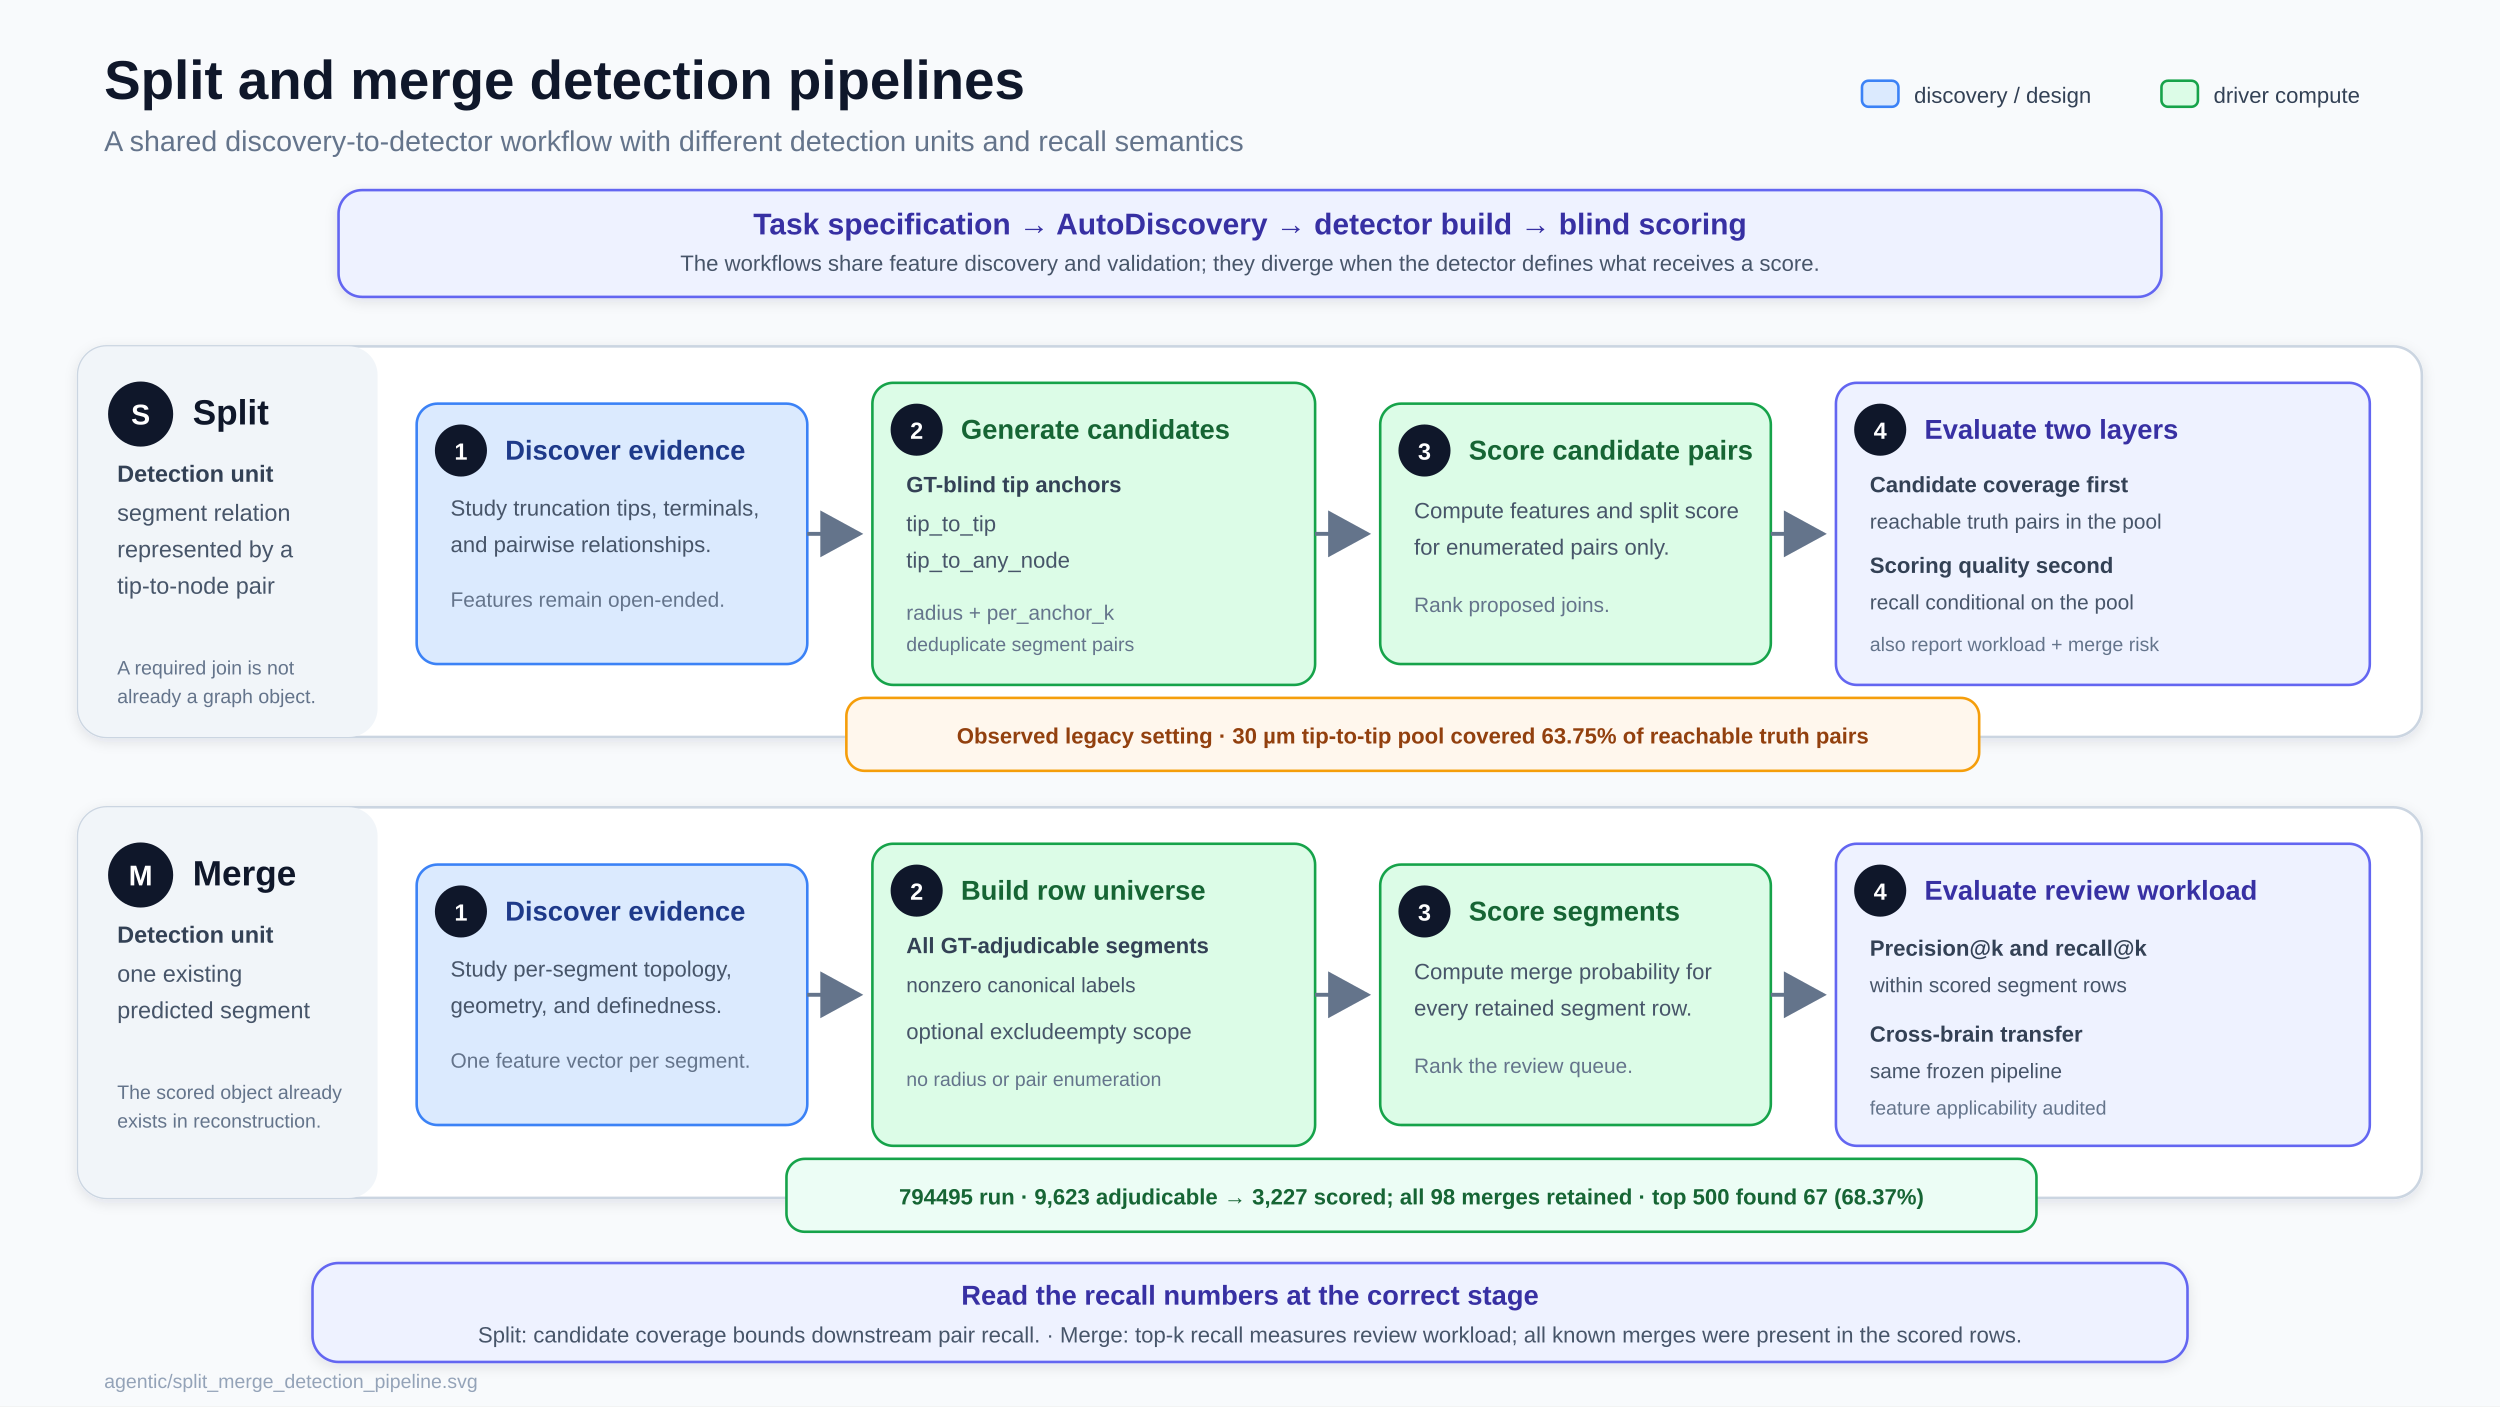
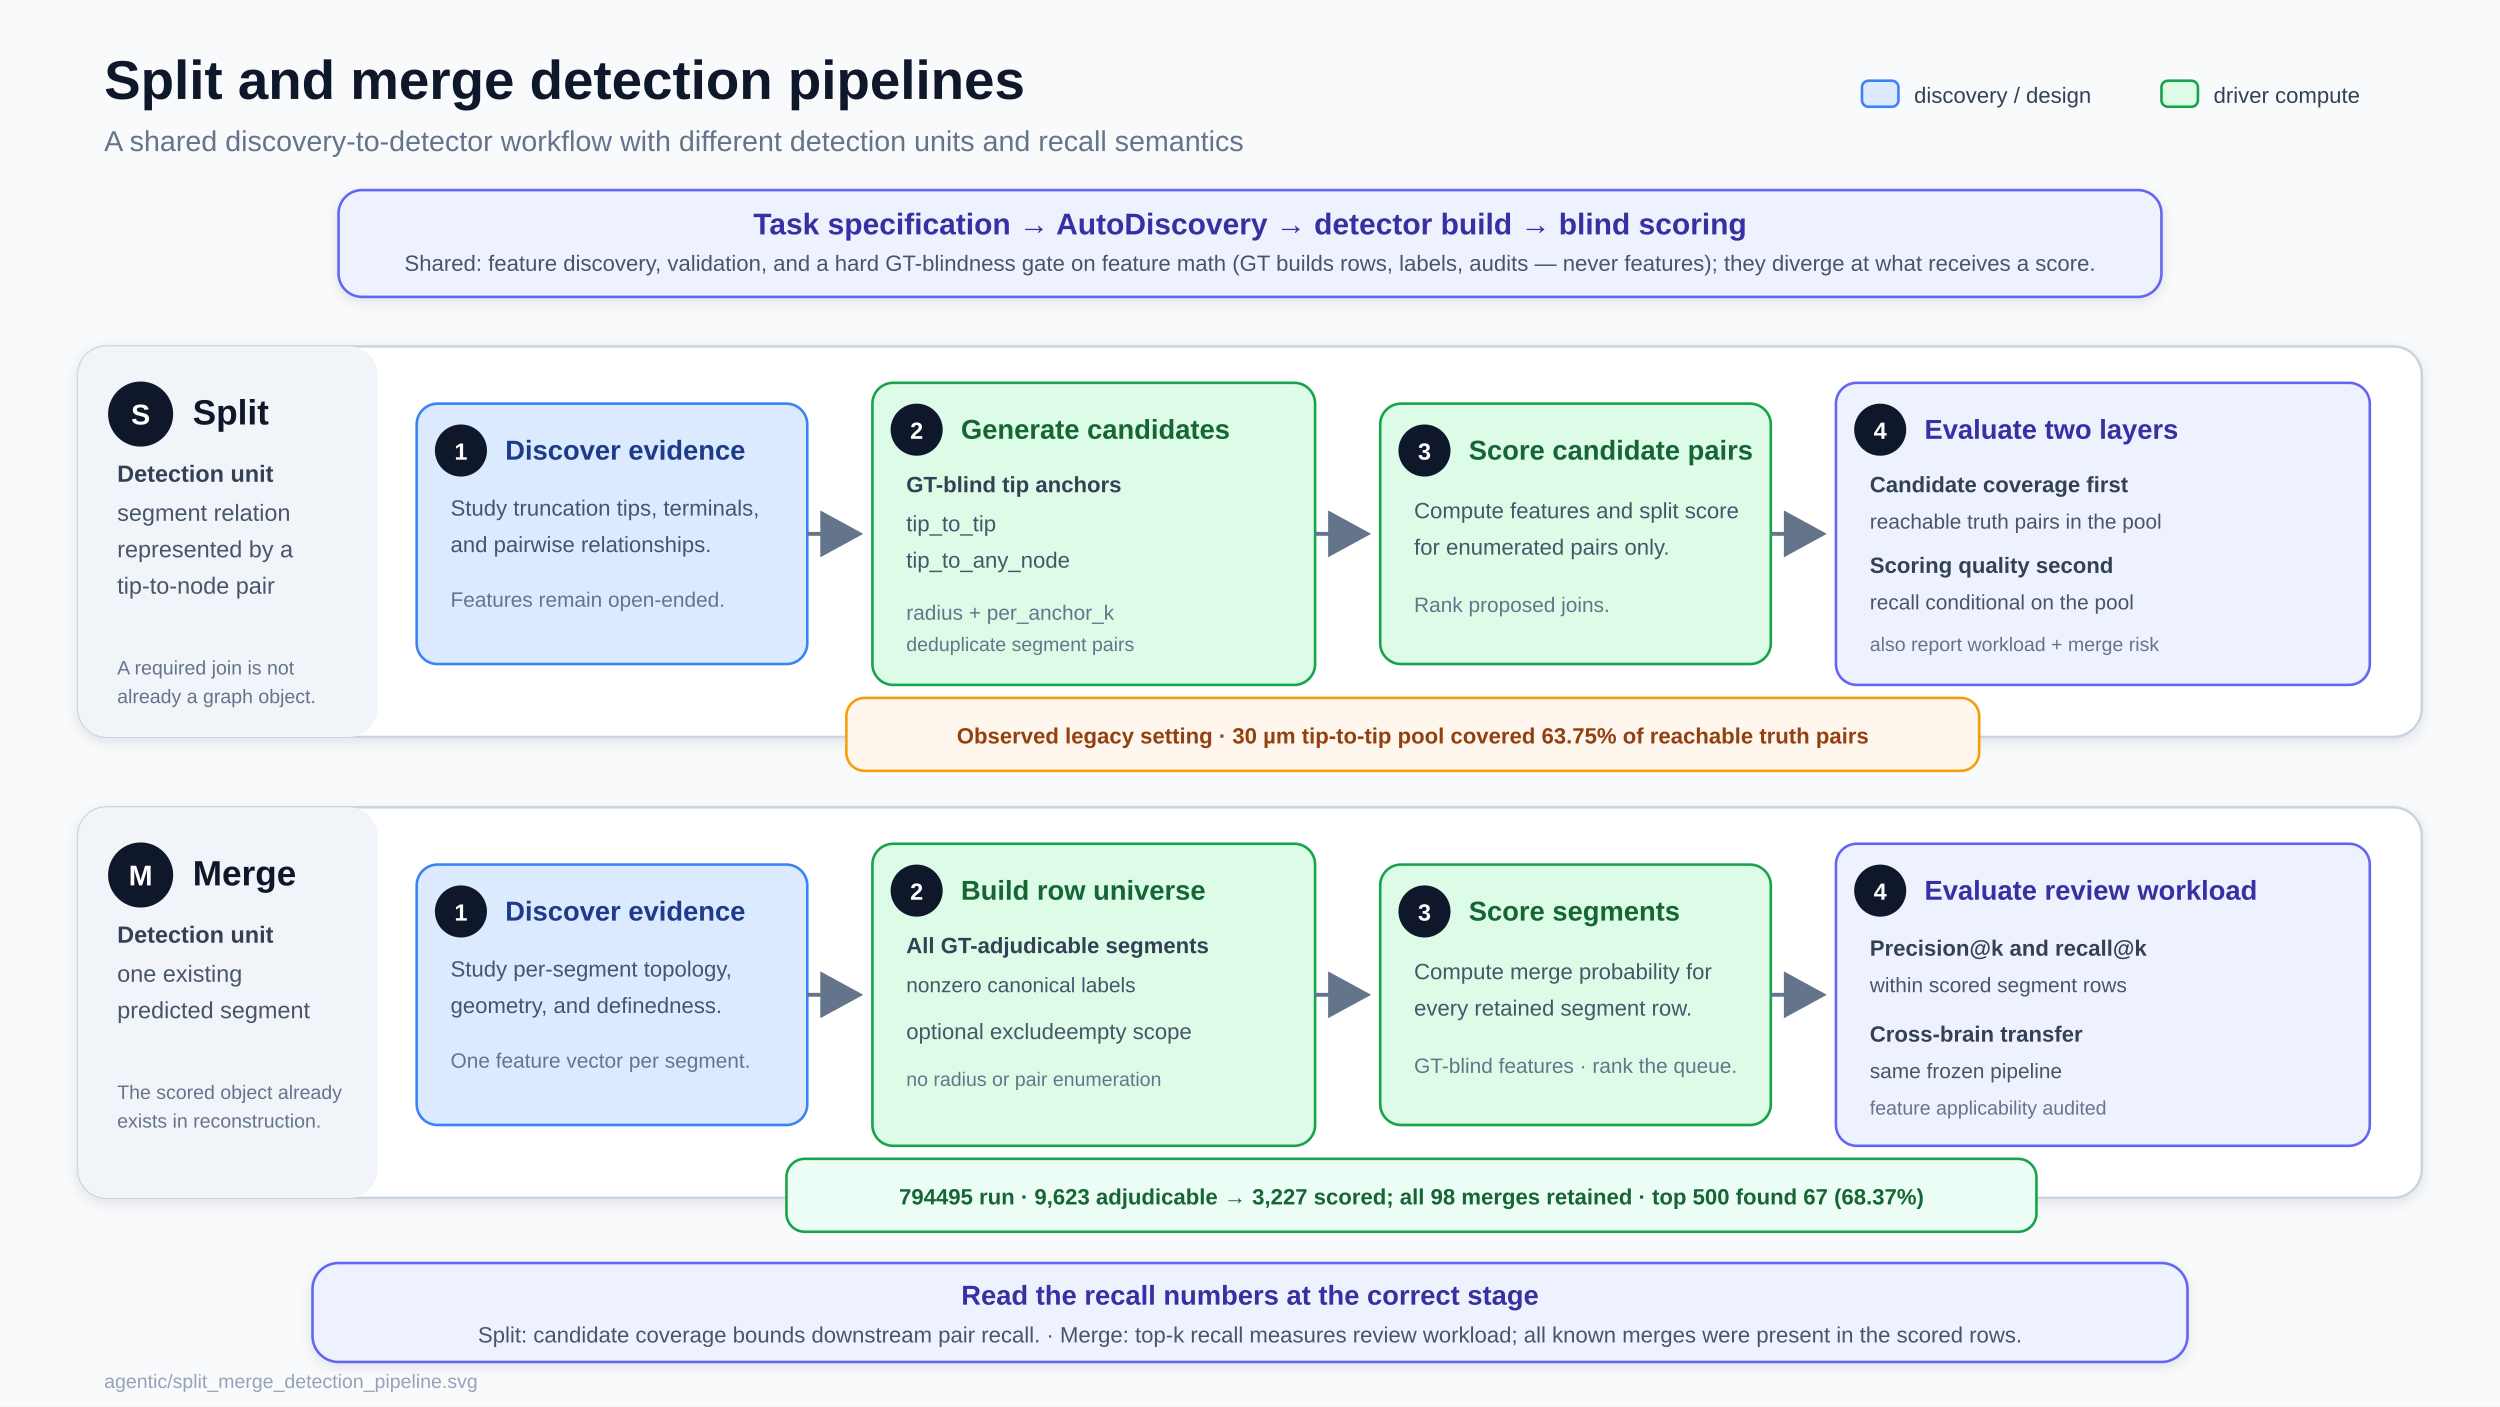
<svg xmlns="http://www.w3.org/2000/svg" width="1920" height="1080" viewBox="0 0 1920 1080" font-family="'Helvetica Neue',Arial,sans-serif">
  <defs>
    <marker id="arrow" markerWidth="12" markerHeight="12" refX="10" refY="6" orient="auto">
      <path d="M0,0 L11,6 L0,12 z" fill="#64748b" />
    </marker>
    <filter id="shadow" x="-10%" y="-10%" width="120%" height="130%">
      <feDropShadow dx="0" dy="3" stdDeviation="5" flood-color="#0f172a" flood-opacity="0.10" />
    </filter>
  </defs>
  <rect width="1920" height="1080" fill="#f8fafc" />
  <text x="80" y="76" font-size="42" font-weight="700" fill="#0f172a">Split and merge detection pipelines</text>
  <text x="80" y="116" font-size="22" fill="#64748b">A shared discovery-to-detector workflow with different detection units and recall semantics</text>
  <rect x="1430" y="62" width="28" height="20" rx="5" fill="#dbeafe" stroke="#3b82f6" stroke-width="2" />
  <text x="1470" y="79" font-size="17" fill="#334155">discovery / design</text>
  <rect x="1660" y="62" width="28" height="20" rx="5" fill="#dcfce7" stroke="#16a34a" stroke-width="2" />
  <text x="1700" y="79" font-size="17" fill="#334155">driver compute</text>
  <rect x="260" y="146" width="1400" height="82" rx="18" fill="#eef2ff" stroke="#6366f1" stroke-width="2" filter="url(#shadow)" />
  <text x="960" y="180" font-size="23" font-weight="700" text-anchor="middle" fill="#3730a3">Task specification → AutoDiscovery → detector build → blind scoring</text>
-   <text x="960" y="208" font-size="17" text-anchor="middle" fill="#475569">The workflows share feature discovery and validation; they diverge when the detector defines what receives a score.</text>
+   <text x="960" y="208" font-size="17" text-anchor="middle" fill="#475569">Shared: feature discovery, validation, and a hard GT-blindness gate on feature math (GT builds rows, labels, audits — never features); they diverge at what receives a score.</text>
  <rect x="60" y="266" width="1800" height="300" rx="22" fill="#ffffff" stroke="#cbd5e1" stroke-width="2" filter="url(#shadow)" />
  <rect x="60" y="266" width="230" height="300" rx="22" fill="#f1f5f9" />
  <circle cx="108" cy="318" r="25" fill="#0f172a" />
  <text x="108" y="326" font-size="22" font-weight="700" text-anchor="middle" fill="#ffffff">S</text>
  <text x="148" y="326" font-size="27" font-weight="700" fill="#0f172a">Split</text>
  <text x="90" y="370" font-size="18" font-weight="600" fill="#334155">Detection unit</text>
  <text x="90" y="400" font-size="18" fill="#475569">segment relation</text>
  <text x="90" y="428" font-size="18" fill="#475569">represented by a</text>
  <text x="90" y="456" font-size="18" fill="#475569">tip-to-node pair</text>
  <text x="90" y="518" font-size="15" fill="#64748b">A required join is not</text>
  <text x="90" y="540" font-size="15" fill="#64748b">already a graph object.</text>
  <rect x="320" y="310" width="300" height="200" rx="16" fill="#dbeafe" stroke="#3b82f6" stroke-width="2" />
  <circle cx="354" cy="346" r="20" fill="#0f172a" />
  <text x="354" y="353" font-size="18" font-weight="700" text-anchor="middle" fill="#ffffff">1</text>
  <text x="388" y="353" font-size="21" font-weight="700" fill="#1e3a8a">Discover evidence</text>
  <text x="346" y="396" font-size="17" fill="#475569">Study truncation tips, terminals,</text>
  <text x="346" y="424" font-size="17" fill="#475569">and pairwise relationships.</text>
  <text x="346" y="466" font-size="16" fill="#64748b">Features remain open-ended.</text>
  <line x1="620" y1="410" x2="660" y2="410" stroke="#64748b" stroke-width="3" marker-end="url(#arrow)" />
  <rect x="670" y="294" width="340" height="232" rx="16" fill="#dcfce7" stroke="#16a34a" stroke-width="2" />
  <circle cx="704" cy="330" r="20" fill="#0f172a" />
  <text x="704" y="337" font-size="18" font-weight="700" text-anchor="middle" fill="#ffffff">2</text>
  <text x="738" y="337" font-size="21" font-weight="700" fill="#166534">Generate candidates</text>
  <text x="696" y="378" font-size="17" font-weight="600" fill="#334155">GT-blind tip anchors</text>
  <text x="696" y="408" font-size="17" fill="#475569">tip_to_tip</text>
  <text x="696" y="436" font-size="17" fill="#475569">tip_to_any_node</text>
  <text x="696" y="476" font-size="16" fill="#64748b">radius + per_anchor_k</text>
  <text x="696" y="500" font-size="15" fill="#64748b">deduplicate segment pairs</text>
  <line x1="1010" y1="410" x2="1050" y2="410" stroke="#64748b" stroke-width="3" marker-end="url(#arrow)" />
  <rect x="1060" y="310" width="300" height="200" rx="16" fill="#dcfce7" stroke="#16a34a" stroke-width="2" />
  <circle cx="1094" cy="346" r="20" fill="#0f172a" />
  <text x="1094" y="353" font-size="18" font-weight="700" text-anchor="middle" fill="#ffffff">3</text>
  <text x="1128" y="353" font-size="21" font-weight="700" fill="#166534">Score candidate pairs</text>
  <text x="1086" y="398" font-size="17" fill="#475569">Compute features and split score</text>
  <text x="1086" y="426" font-size="17" fill="#475569">for enumerated pairs only.</text>
  <text x="1086" y="470" font-size="16" fill="#64748b">Rank proposed joins.</text>
  <line x1="1360" y1="410" x2="1400" y2="410" stroke="#64748b" stroke-width="3" marker-end="url(#arrow)" />
  <rect x="1410" y="294" width="410" height="232" rx="16" fill="#eef2ff" stroke="#6366f1" stroke-width="2" />
  <circle cx="1444" cy="330" r="20" fill="#0f172a" />
  <text x="1444" y="337" font-size="18" font-weight="700" text-anchor="middle" fill="#ffffff">4</text>
  <text x="1478" y="337" font-size="21" font-weight="700" fill="#3730a3">Evaluate two layers</text>
  <text x="1436" y="378" font-size="17" font-weight="600" fill="#334155">Candidate coverage first</text>
  <text x="1436" y="406" font-size="16" fill="#475569">reachable truth pairs in the pool</text>
  <text x="1436" y="440" font-size="17" font-weight="600" fill="#334155">Scoring quality second</text>
  <text x="1436" y="468" font-size="16" fill="#475569">recall conditional on the pool</text>
  <text x="1436" y="500" font-size="15" fill="#64748b">also report workload + merge risk</text>
  <rect x="650" y="536" width="870" height="56" rx="14" fill="#fff7ed" stroke="#f59e0b" stroke-width="2" />
  <text x="1085" y="571" font-size="17" font-weight="600" text-anchor="middle" fill="#92400e">Observed legacy setting · 30 µm tip-to-tip pool covered 63.75% of reachable truth pairs</text>
  <rect x="60" y="620" width="1800" height="300" rx="22" fill="#ffffff" stroke="#cbd5e1" stroke-width="2" filter="url(#shadow)" />
  <rect x="60" y="620" width="230" height="300" rx="22" fill="#f1f5f9" />
  <circle cx="108" cy="672" r="25" fill="#0f172a" />
  <text x="108" y="680" font-size="22" font-weight="700" text-anchor="middle" fill="#ffffff">M</text>
  <text x="148" y="680" font-size="27" font-weight="700" fill="#0f172a">Merge</text>
  <text x="90" y="724" font-size="18" font-weight="600" fill="#334155">Detection unit</text>
  <text x="90" y="754" font-size="18" fill="#475569">one existing</text>
  <text x="90" y="782" font-size="18" fill="#475569">predicted segment</text>
  <text x="90" y="844" font-size="15" fill="#64748b">The scored object already</text>
  <text x="90" y="866" font-size="15" fill="#64748b">exists in reconstruction.</text>
  <rect x="320" y="664" width="300" height="200" rx="16" fill="#dbeafe" stroke="#3b82f6" stroke-width="2" />
  <circle cx="354" cy="700" r="20" fill="#0f172a" />
  <text x="354" y="707" font-size="18" font-weight="700" text-anchor="middle" fill="#ffffff">1</text>
  <text x="388" y="707" font-size="21" font-weight="700" fill="#1e3a8a">Discover evidence</text>
  <text x="346" y="750" font-size="17" fill="#475569">Study per-segment topology,</text>
  <text x="346" y="778" font-size="17" fill="#475569">geometry, and definedness.</text>
  <text x="346" y="820" font-size="16" fill="#64748b">One feature vector per segment.</text>
  <line x1="620" y1="764" x2="660" y2="764" stroke="#64748b" stroke-width="3" marker-end="url(#arrow)" />
  <rect x="670" y="648" width="340" height="232" rx="16" fill="#dcfce7" stroke="#16a34a" stroke-width="2" />
  <circle cx="704" cy="684" r="20" fill="#0f172a" />
  <text x="704" y="691" font-size="18" font-weight="700" text-anchor="middle" fill="#ffffff">2</text>
  <text x="738" y="691" font-size="21" font-weight="700" fill="#166534">Build row universe</text>
  <text x="696" y="732" font-size="17" font-weight="600" fill="#334155">All GT-adjudicable segments</text>
  <text x="696" y="762" font-size="16" fill="#475569">nonzero canonical labels</text>
  <text x="696" y="798" font-size="17" fill="#475569">optional excludeempty scope</text>
  <text x="696" y="834" font-size="15" fill="#64748b">no radius or pair enumeration</text>
  <line x1="1010" y1="764" x2="1050" y2="764" stroke="#64748b" stroke-width="3" marker-end="url(#arrow)" />
  <rect x="1060" y="664" width="300" height="200" rx="16" fill="#dcfce7" stroke="#16a34a" stroke-width="2" />
  <circle cx="1094" cy="700" r="20" fill="#0f172a" />
  <text x="1094" y="707" font-size="18" font-weight="700" text-anchor="middle" fill="#ffffff">3</text>
  <text x="1128" y="707" font-size="21" font-weight="700" fill="#166534">Score segments</text>
  <text x="1086" y="752" font-size="17" fill="#475569">Compute merge probability for</text>
  <text x="1086" y="780" font-size="17" fill="#475569">every retained segment row.</text>
-   <text x="1086" y="824" font-size="16" fill="#64748b">Rank the review queue.</text>
+   <text x="1086" y="824" font-size="16" fill="#64748b">GT-blind features · rank the queue.</text>
  <line x1="1360" y1="764" x2="1400" y2="764" stroke="#64748b" stroke-width="3" marker-end="url(#arrow)" />
  <rect x="1410" y="648" width="410" height="232" rx="16" fill="#eef2ff" stroke="#6366f1" stroke-width="2" />
  <circle cx="1444" cy="684" r="20" fill="#0f172a" />
  <text x="1444" y="691" font-size="18" font-weight="700" text-anchor="middle" fill="#ffffff">4</text>
  <text x="1478" y="691" font-size="21" font-weight="700" fill="#3730a3">Evaluate review workload</text>
  <text x="1436" y="734" font-size="17" font-weight="600" fill="#334155">Precision@k and recall@k</text>
  <text x="1436" y="762" font-size="16" fill="#475569">within scored segment rows</text>
  <text x="1436" y="800" font-size="17" font-weight="600" fill="#334155">Cross-brain transfer</text>
  <text x="1436" y="828" font-size="16" fill="#475569">same frozen pipeline</text>
  <text x="1436" y="856" font-size="15" fill="#64748b">feature applicability audited</text>
  <rect x="604" y="890" width="960" height="56" rx="14" fill="#ecfdf5" stroke="#16a34a" stroke-width="2" />
  <text x="1084" y="925" font-size="17" font-weight="600" text-anchor="middle" fill="#166534">794495 run · 9,623 adjudicable → 3,227 scored; all 98 merges retained · top 500 found 67 (68.37%)</text>
  <rect x="240" y="970" width="1440" height="76" rx="20" fill="#eef2ff" stroke="#6366f1" stroke-width="2" filter="url(#shadow)" />
  <text x="960" y="1002" font-size="21" font-weight="700" text-anchor="middle" fill="#3730a3">Read the recall numbers at the correct stage</text>
  <text x="960" y="1031" font-size="17" text-anchor="middle" fill="#475569">Split: candidate coverage bounds downstream pair recall.  ·  Merge: top-k recall measures review workload; all known merges were present in the scored rows.</text>
  <text x="80" y="1066" font-size="15" fill="#94a3b8">agentic/split_merge_detection_pipeline.svg</text>
</svg>
